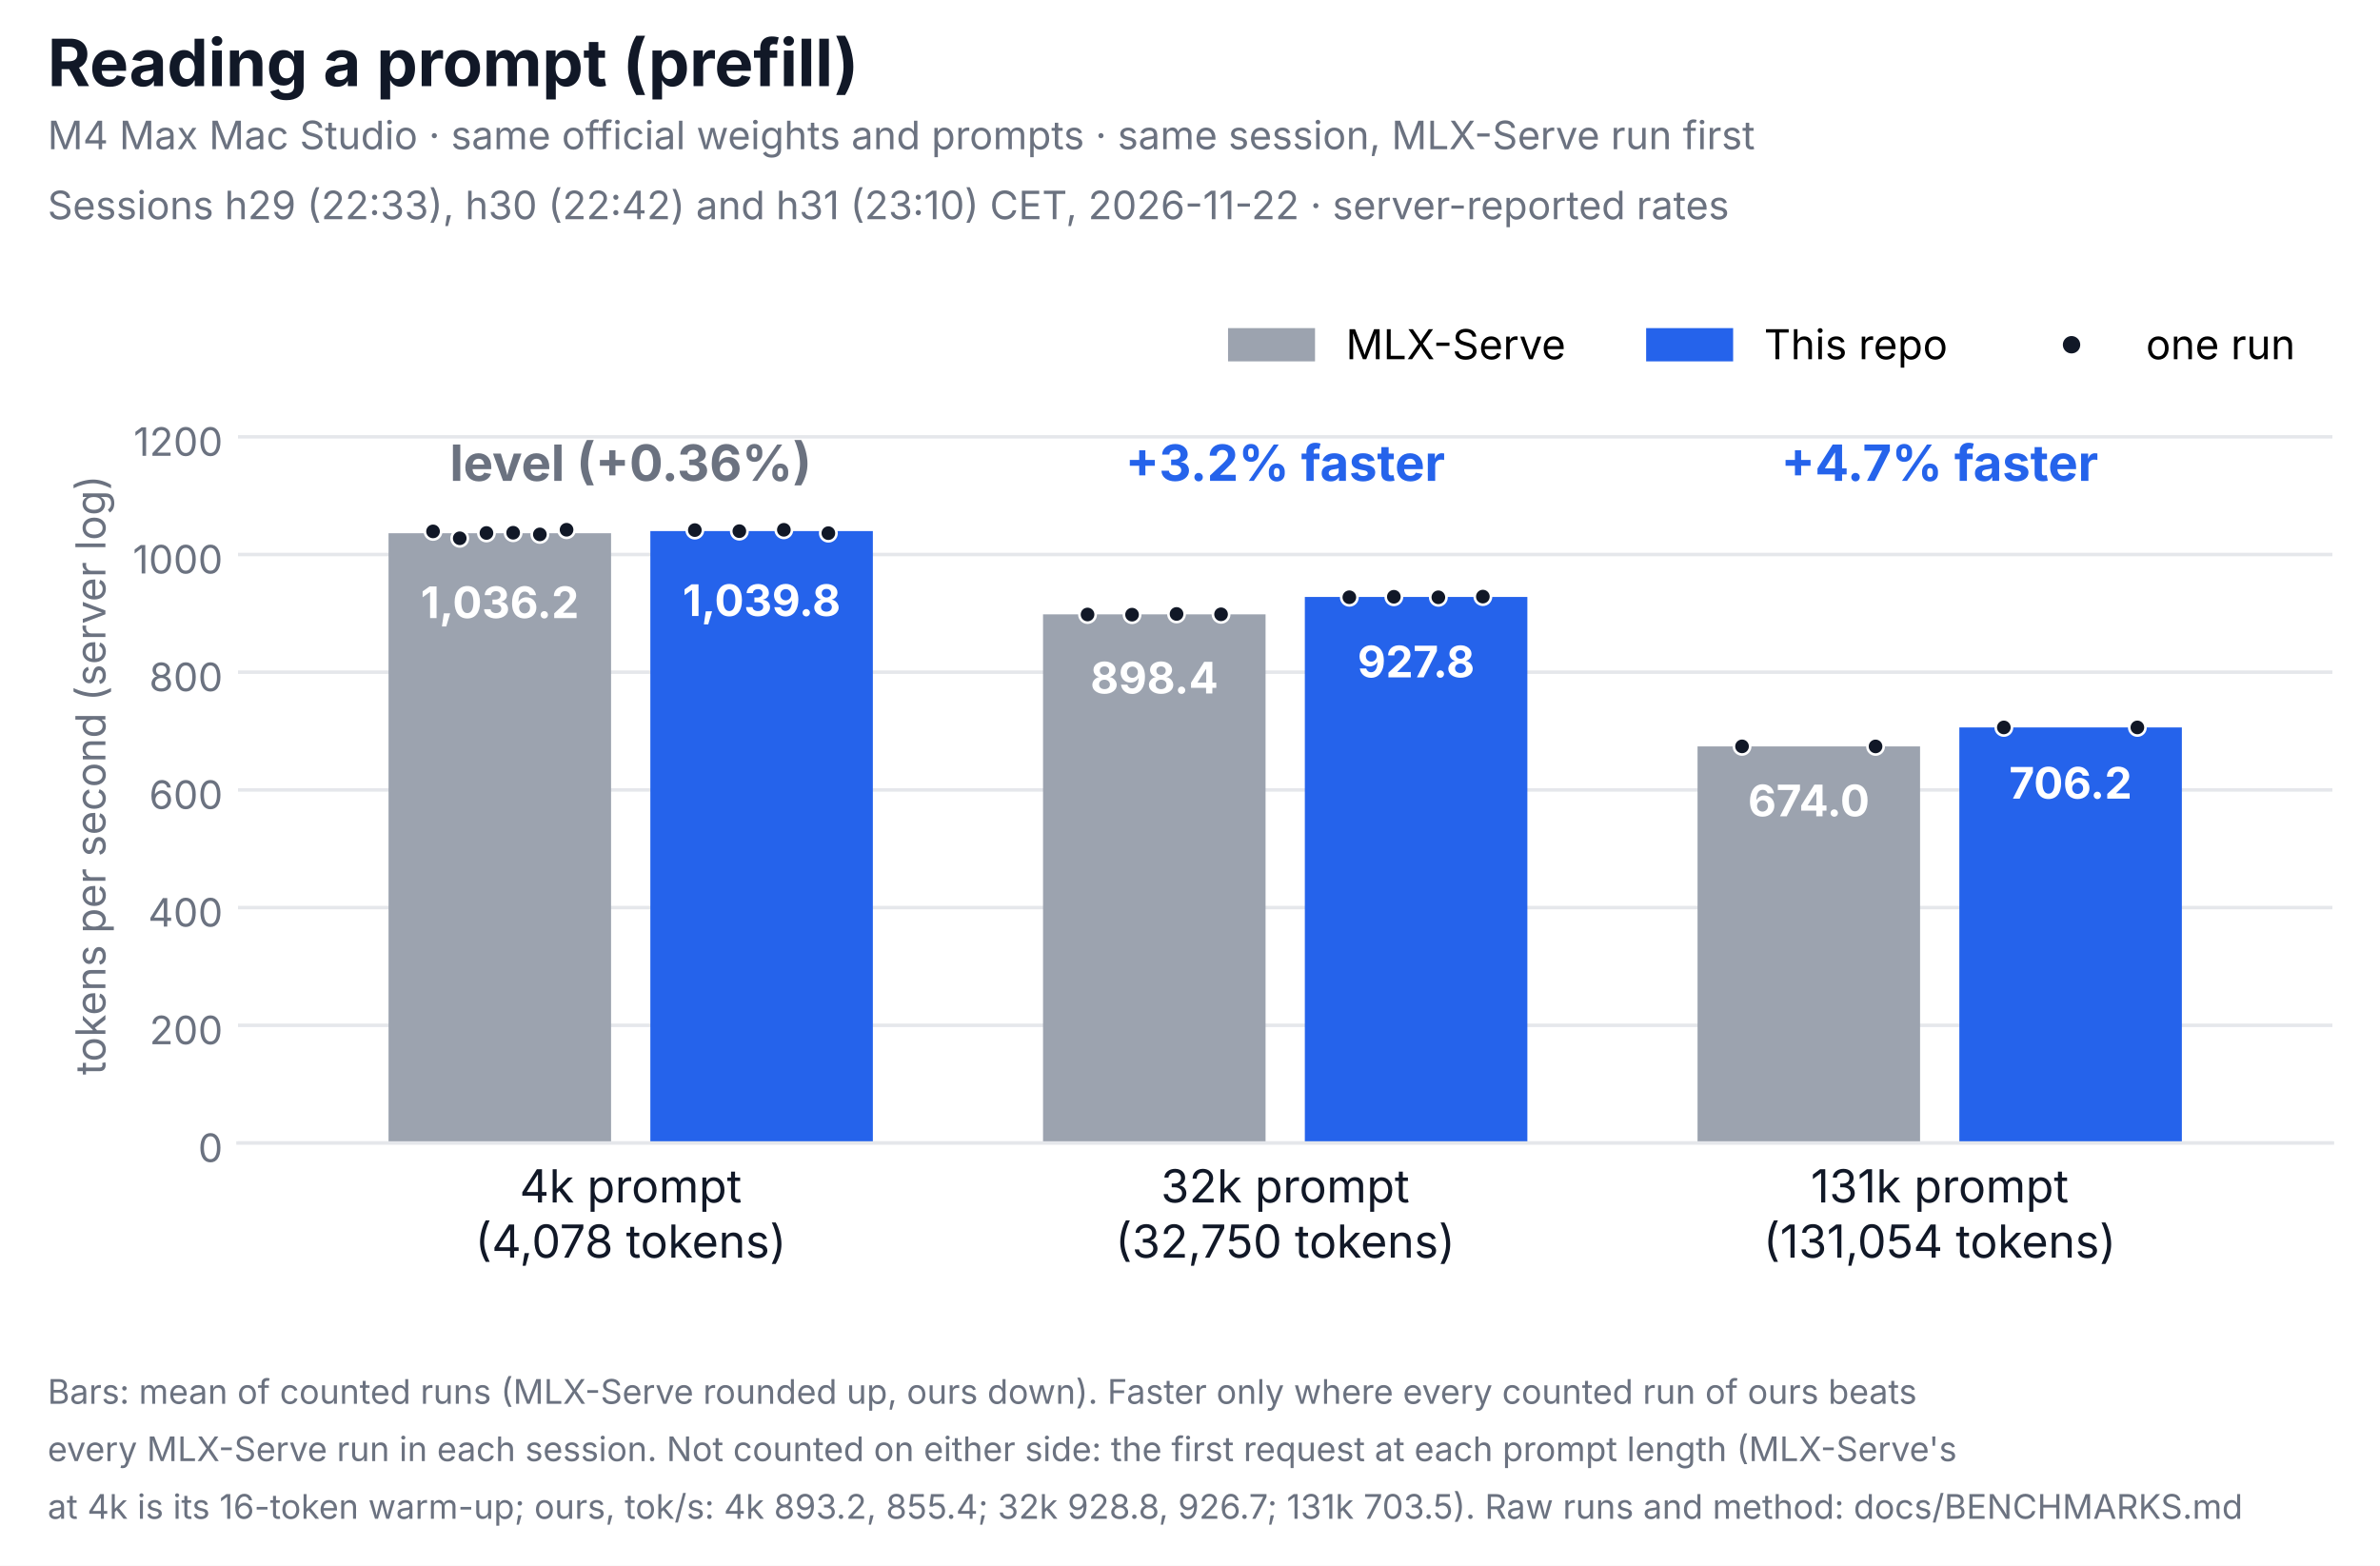
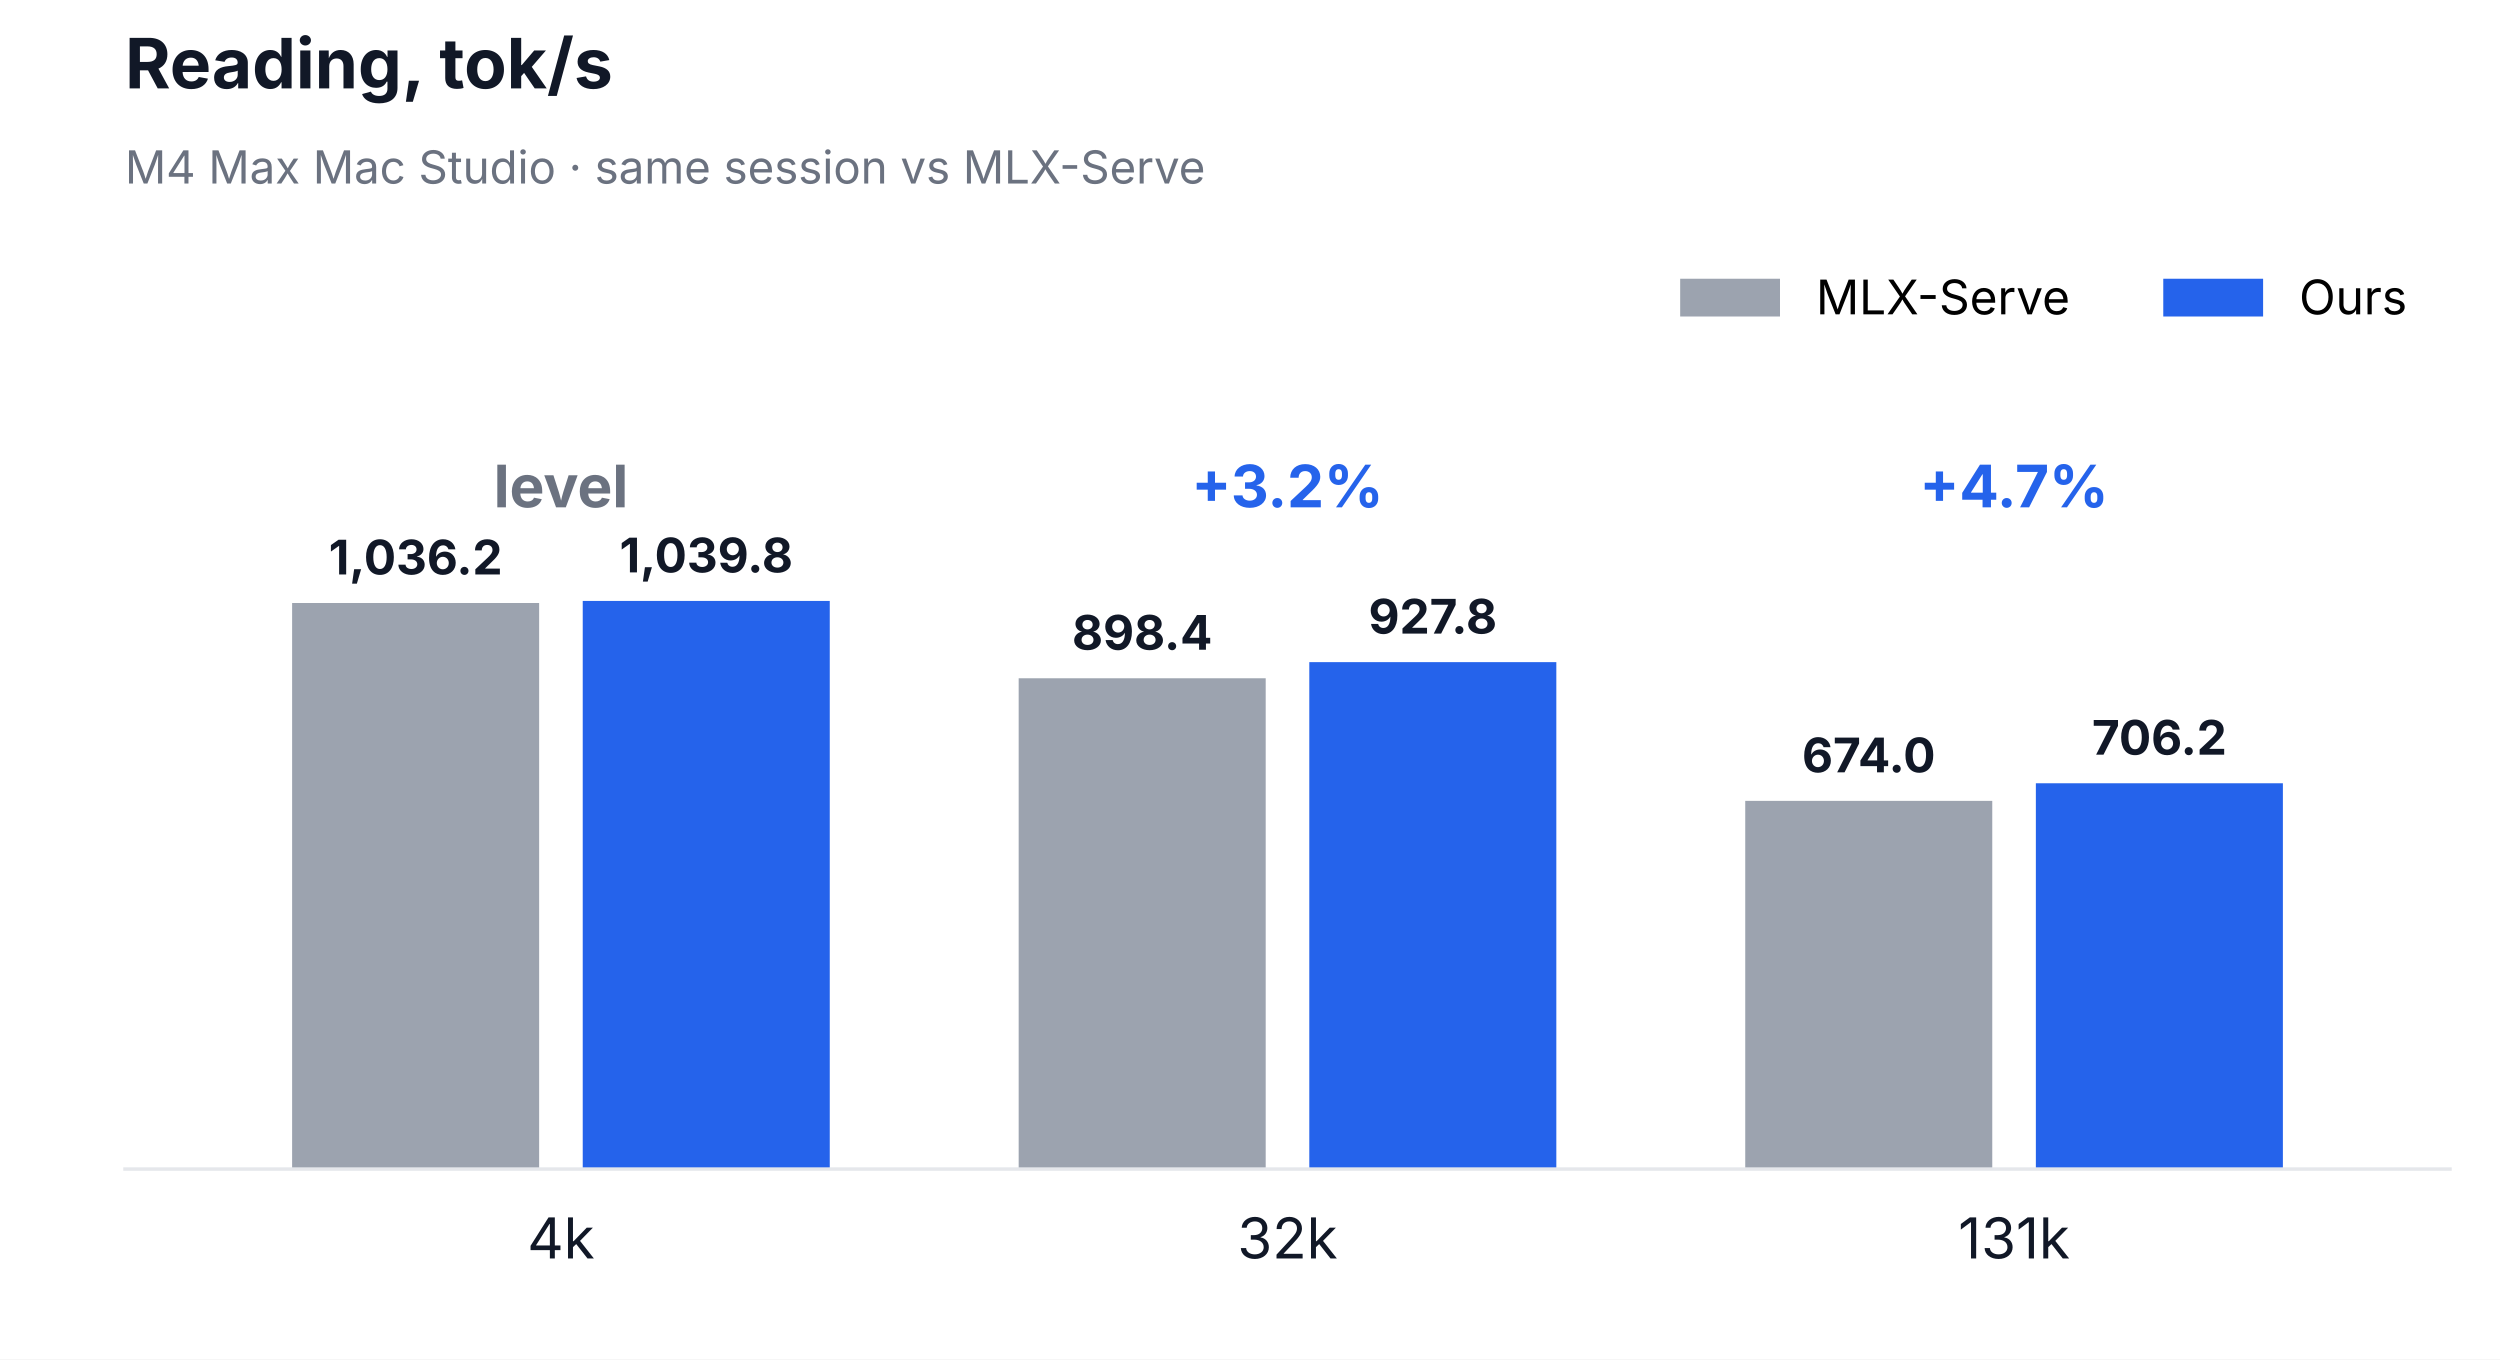
- <svg xmlns="http://www.w3.org/2000/svg" xmlns:xlink="http://www.w3.org/1999/xlink" width="547.2pt" height="360pt" viewBox="0 0 547.2 360" version="1.1">
+ <svg xmlns="http://www.w3.org/2000/svg" width="576pt" height="313.2pt" viewBox="0 0 576 313.2" version="1.1">
  <defs>
    <style type="text/css">*{stroke-linejoin: round; stroke-linecap: butt}</style>
  </defs>
  <g id="figure_1">
    <g id="patch_1">
-       <path d="M 0 360  L 547.2 360  L 547.2 0  L 0 0  z " style="fill: #ffffff" />
+       <path d="M 0 313.2  L 576 313.2  L 576 0  L 0 0  z " style="fill: #ffffff" />
    </g>
    <g id="axes_1">
      <g id="patch_2">
-         <path d="M 54.72 262.8  L 536.256 262.8  L 536.256 93.6  L 54.72 93.6  z " style="fill: #ffffff" />
+         <path d="M 28.8 269.352  L 564.48 269.352  L 564.48 93.96  L 28.8 93.96  z " style="fill: #ffffff" />
      </g>
      <g id="matplotlib.axis_1">
        <g id="xtick_1">
          <g id="line2d_1" />
          <g id="text_1">
-             <text style="font-size: 10.5px; font-family: 'Inter', 'Helvetica Neue', 'Helvetica', 'Arial', 'DejaVu Sans', sans-serif; fill: #111827" transform="translate(119.475 276.4719)">4k prompt</text>
-             <text style="font-size: 10.5px; font-family: 'Inter', 'Helvetica Neue', 'Helvetica', 'Arial', 'DejaVu Sans', sans-serif; fill: #111827" transform="translate(109.2424 289.1765)">(4,078 tokens)</text>
+             <text style="font-size: 13px; font-family: 'Inter', 'Helvetica Neue', 'Helvetica', 'Arial', 'DejaVu Sans', sans-serif; text-anchor: middle; fill: #111827" x="129.24" y="289.946" transform="rotate(-0 129.24 289.9457)">4k</text>
          </g>
        </g>
        <g id="xtick_2">
          <g id="line2d_2" />
          <g id="text_2">
-             <text style="font-size: 10.5px; font-family: 'Inter', 'Helvetica Neue', 'Helvetica', 'Arial', 'DejaVu Sans', sans-serif; fill: #111827" transform="translate(266.9017 276.4719)">32k prompt</text>
-             <text style="font-size: 10.5px; font-family: 'Inter', 'Helvetica Neue', 'Helvetica', 'Arial', 'DejaVu Sans', sans-serif; fill: #111827" transform="translate(256.4403 289.1765)">(32,750 tokens)</text>
+             <text style="font-size: 13px; font-family: 'Inter', 'Helvetica Neue', 'Helvetica', 'Arial', 'DejaVu Sans', sans-serif; text-anchor: middle; fill: #111827" x="296.64" y="289.946" transform="rotate(-0 296.64 289.9457)">32k</text>
          </g>
        </g>
        <g id="xtick_3">
          <g id="line2d_3" />
          <g id="text_3">
-             <text style="font-size: 10.5px; font-family: 'Inter', 'Helvetica Neue', 'Helvetica', 'Arial', 'DejaVu Sans', sans-serif; fill: #111827" transform="translate(416.3129 276.4719)">131k prompt</text>
-             <text style="font-size: 10.5px; font-family: 'Inter', 'Helvetica Neue', 'Helvetica', 'Arial', 'DejaVu Sans', sans-serif; fill: #111827" transform="translate(405.4388 289.1765)">(131,054 tokens)</text>
+             <text style="font-size: 13px; font-family: 'Inter', 'Helvetica Neue', 'Helvetica', 'Arial', 'DejaVu Sans', sans-serif; text-anchor: middle; fill: #111827" x="464.04" y="289.946" transform="rotate(-0 464.04 289.9457)">131k</text>
          </g>
        </g>
      </g>
-       <g id="matplotlib.axis_2">
-         <g id="ytick_1">
-           <g id="line2d_4">
-             <path d="M 54.72 262.8  L 536.256 262.8  " clip-path="url(#pbc66b1392f)" style="fill: none; stroke: #e5e7eb; stroke-width: 0.8; stroke-linecap: square" />
-           </g>
-           <g id="line2d_5" />
-           <g id="text_4">
-             <text style="font-size: 9px; font-family: 'Inter', 'Helvetica Neue', 'Helvetica', 'Arial', 'DejaVu Sans', sans-serif; text-anchor: end; fill: #6b7280" x="51.22" y="267.159" transform="rotate(-0 51.22 267.1594)">0</text>
-           </g>
-         </g>
-         <g id="ytick_2">
-           <g id="line2d_6">
-             <path d="M 54.72 235.739  L 536.256 235.739  " clip-path="url(#pbc66b1392f)" style="fill: none; stroke: #e5e7eb; stroke-width: 0.8; stroke-linecap: square" />
-           </g>
-           <g id="line2d_7" />
-           <g id="text_5">
-             <text style="font-size: 9px; font-family: 'Inter', 'Helvetica Neue', 'Helvetica', 'Arial', 'DejaVu Sans', sans-serif; text-anchor: end; fill: #6b7280" x="51.22" y="240.099" transform="rotate(-0 51.22 240.0986)">200</text>
-           </g>
-         </g>
-         <g id="ytick_3">
-           <g id="line2d_8">
-             <path d="M 54.72 208.679  L 536.256 208.679  " clip-path="url(#pbc66b1392f)" style="fill: none; stroke: #e5e7eb; stroke-width: 0.8; stroke-linecap: square" />
-           </g>
-           <g id="line2d_9" />
-           <g id="text_6">
-             <text style="font-size: 9px; font-family: 'Inter', 'Helvetica Neue', 'Helvetica', 'Arial', 'DejaVu Sans', sans-serif; text-anchor: end; fill: #6b7280" x="51.22" y="213.038" transform="rotate(-0 51.22 213.0379)">400</text>
-           </g>
-         </g>
-         <g id="ytick_4">
-           <g id="line2d_10">
-             <path d="M 54.72 181.618  L 536.256 181.618  " clip-path="url(#pbc66b1392f)" style="fill: none; stroke: #e5e7eb; stroke-width: 0.8; stroke-linecap: square" />
-           </g>
-           <g id="line2d_11" />
-           <g id="text_7">
-             <text style="font-size: 9px; font-family: 'Inter', 'Helvetica Neue', 'Helvetica', 'Arial', 'DejaVu Sans', sans-serif; text-anchor: end; fill: #6b7280" x="51.22" y="185.977" transform="rotate(-0 51.22 185.9771)">600</text>
-           </g>
-         </g>
-         <g id="ytick_5">
-           <g id="line2d_12">
-             <path d="M 54.72 154.557  L 536.256 154.557  " clip-path="url(#pbc66b1392f)" style="fill: none; stroke: #e5e7eb; stroke-width: 0.8; stroke-linecap: square" />
-           </g>
-           <g id="line2d_13" />
-           <g id="text_8">
-             <text style="font-size: 9px; font-family: 'Inter', 'Helvetica Neue', 'Helvetica', 'Arial', 'DejaVu Sans', sans-serif; text-anchor: end; fill: #6b7280" x="51.22" y="158.916" transform="rotate(-0 51.22 158.9164)">800</text>
-           </g>
-         </g>
-         <g id="ytick_6">
-           <g id="line2d_14">
-             <path d="M 54.72 127.496  L 536.256 127.496  " clip-path="url(#pbc66b1392f)" style="fill: none; stroke: #e5e7eb; stroke-width: 0.8; stroke-linecap: square" />
-           </g>
-           <g id="line2d_15" />
-           <g id="text_9">
-             <text style="font-size: 9px; font-family: 'Inter', 'Helvetica Neue', 'Helvetica', 'Arial', 'DejaVu Sans', sans-serif; text-anchor: end; fill: #6b7280" x="51.22" y="131.856" transform="rotate(-0 51.22 131.8557)">1000</text>
-           </g>
-         </g>
-         <g id="ytick_7">
-           <g id="line2d_16">
-             <path d="M 54.72 100.436  L 536.256 100.436  " clip-path="url(#pbc66b1392f)" style="fill: none; stroke: #e5e7eb; stroke-width: 0.8; stroke-linecap: square" />
-           </g>
-           <g id="line2d_17" />
-           <g id="text_10">
-             <text style="font-size: 9px; font-family: 'Inter', 'Helvetica Neue', 'Helvetica', 'Arial', 'DejaVu Sans', sans-serif; text-anchor: end; fill: #6b7280" x="51.22" y="104.795" transform="rotate(-0 51.22 104.7949)">1200</text>
-           </g>
-         </g>
-         <g id="text_11">
-           <text style="font-size: 9.5px; font-family: 'Inter', 'Helvetica Neue', 'Helvetica', 'Arial', 'DejaVu Sans', sans-serif; text-anchor: middle; fill: #6b7280" x="24.233" y="178.2" transform="rotate(-90 24.23271 178.2)">tokens per second (server log)</text>
-         </g>
-       </g>
+       <g id="matplotlib.axis_2" />
      <g id="patch_3">
-         <path d="M 89.33 262.8  L 140.494 262.8  L 140.494 122.607  L 89.33 122.607  z " clip-path="url(#pbc66b1392f)" style="fill: #9ca3af" />
+         <path d="M 67.302 269.352  L 124.218 269.352  L 124.218 138.933  L 67.302 138.933  z " clip-path="url(#p62e33f35a3)" style="fill: #9ca3af" />
      </g>
      <g id="patch_4">
-         <path d="M 149.522 262.8  L 200.686 262.8  L 200.686 122.101  L 149.522 122.101  z " clip-path="url(#pbc66b1392f)" style="fill: #2563eb" />
+         <path d="M 134.262 269.352  L 191.178 269.352  L 191.178 138.462  L 134.262 138.462  z " clip-path="url(#p62e33f35a3)" style="fill: #2563eb" />
      </g>
      <g id="patch_5">
-         <path d="M 239.81 262.8  L 290.974 262.8  L 290.974 141.253  L 239.81 141.253  z " clip-path="url(#pbc66b1392f)" style="fill: #9ca3af" />
+         <path d="M 234.702 269.352  L 291.618 269.352  L 291.618 156.279  L 234.702 156.279  z " clip-path="url(#p62e33f35a3)" style="fill: #9ca3af" />
      </g>
      <g id="patch_6">
-         <path d="M 300.002 262.8  L 351.166 262.8  L 351.166 137.258  L 300.002 137.258  z " clip-path="url(#pbc66b1392f)" style="fill: #2563eb" />
+         <path d="M 301.662 269.352  L 358.578 269.352  L 358.578 152.563  L 301.662 152.563  z " clip-path="url(#p62e33f35a3)" style="fill: #2563eb" />
      </g>
      <g id="patch_7">
-         <path d="M 390.29 262.8  L 441.454 262.8  L 441.454 171.612  L 390.29 171.612  z " clip-path="url(#pbc66b1392f)" style="fill: #9ca3af" />
+         <path d="M 402.102 269.352  L 459.018 269.352  L 459.018 184.522  L 402.102 184.522  z " clip-path="url(#p62e33f35a3)" style="fill: #9ca3af" />
      </g>
      <g id="patch_8">
-         <path d="M 450.482 262.8  L 501.646 262.8  L 501.646 167.249  L 450.482 167.249  z " clip-path="url(#pbc66b1392f)" style="fill: #2563eb" />
+         <path d="M 469.062 269.352  L 525.978 269.352  L 525.978 180.462  L 469.062 180.462  z " clip-path="url(#p62e33f35a3)" style="fill: #2563eb" />
      </g>
      <g id="patch_9">
-         <path d="M 54.72 262.8  L 536.256 262.8  " style="fill: none; stroke: #e5e7eb; stroke-width: 0.8; stroke-linejoin: miter; stroke-linecap: square" />
+         <path d="M 28.8 269.352  L 564.48 269.352  " style="fill: none; stroke: #e5e7eb; stroke-width: 0.8; stroke-linejoin: miter; stroke-linecap: square" />
      </g>
-       <g id="PathCollection_1">
-         <defs>
-           <path id="m5e04ec7094" d="M 0 1.871  C 0.496 1.871 0.972 1.674 1.323 1.323  C 1.674 0.972 1.871 0.496 1.871 0  C 1.871 -0.496 1.674 -0.972 1.323 -1.323  C 0.972 -1.674 0.496 -1.871 0 -1.871  C -0.496 -1.871 -0.972 -1.674 -1.323 -1.323  C -1.674 -0.972 -1.871 -0.496 -1.871 0  C -1.871 0.496 -1.674 0.972 -1.323 1.323  C -0.972 1.674 -0.496 1.871 0 1.871  z " style="stroke: #ffffff; stroke-width: 0.6" />
-         </defs>
-         <g clip-path="url(#pbc66b1392f)">
-           <use xlink:href="#m5e04ec7094" x="99.563" y="122.179" style="fill: #111827; stroke: #ffffff; stroke-width: 0.6" />
-           <use xlink:href="#m5e04ec7094" x="105.703" y="123.762" style="fill: #111827; stroke: #ffffff; stroke-width: 0.6" />
-           <use xlink:href="#m5e04ec7094" x="111.842" y="122.544" style="fill: #111827; stroke: #ffffff; stroke-width: 0.6" />
-           <use xlink:href="#m5e04ec7094" x="117.982" y="122.49" style="fill: #111827; stroke: #ffffff; stroke-width: 0.6" />
-           <use xlink:href="#m5e04ec7094" x="124.121" y="122.869" style="fill: #111827; stroke: #ffffff; stroke-width: 0.6" />
-           <use xlink:href="#m5e04ec7094" x="130.261" y="121.8" style="fill: #111827; stroke: #ffffff; stroke-width: 0.6" />
-         </g>
+       <g id="text_4">
+         <text style="font-weight: 700; font-size: 13.5px; font-family: 'Inter', 'Helvetica Neue', 'Helvetica', 'Arial', 'DejaVu Sans', sans-serif; text-anchor: middle; fill: #6b7280" x="129.24" y="116.882" transform="rotate(-0 129.24 116.8816)">level</text>
      </g>
-       <g id="PathCollection_2">
-         <g clip-path="url(#pbc66b1392f)">
-           <use xlink:href="#m5e04ec7094" x="159.755" y="121.881" style="fill: #111827; stroke: #ffffff; stroke-width: 0.6" />
-           <use xlink:href="#m5e04ec7094" x="169.988" y="122.125" style="fill: #111827; stroke: #ffffff; stroke-width: 0.6" />
-           <use xlink:href="#m5e04ec7094" x="180.22" y="121.814" style="fill: #111827; stroke: #ffffff; stroke-width: 0.6" />
-           <use xlink:href="#m5e04ec7094" x="190.453" y="122.585" style="fill: #111827; stroke: #ffffff; stroke-width: 0.6" />
-         </g>
+       <g id="text_5">
+         <text style="font-weight: 700; font-size: 13.5px; font-family: 'Inter', 'Helvetica Neue', 'Helvetica', 'Arial', 'DejaVu Sans', sans-serif; text-anchor: middle; fill: #2563eb" x="296.64" y="116.882" transform="rotate(-0 296.64 116.8816)">+3.2%</text>
+       </g>
+       <g id="text_6">
+         <text style="font-weight: 700; font-size: 13.5px; font-family: 'Inter', 'Helvetica Neue', 'Helvetica', 'Arial', 'DejaVu Sans', sans-serif; text-anchor: middle; fill: #2563eb" x="464.04" y="116.882" transform="rotate(-0 464.04 116.8816)">+4.7%</text>
+       </g>
+       <g id="text_7">
+         <text style="font-weight: 700; font-size: 11px; font-family: 'Inter', 'Helvetica Neue', 'Helvetica', 'Arial', 'DejaVu Sans', sans-serif; text-anchor: middle; fill: #111827" x="95.76" y="132.353" transform="rotate(-0 95.76 132.3534)">1,036.2</text>
+       </g>
+       <g id="text_8">
+         <text style="font-weight: 700; font-size: 11px; font-family: 'Inter', 'Helvetica Neue', 'Helvetica', 'Arial', 'DejaVu Sans', sans-serif; text-anchor: middle; fill: #111827" x="162.72" y="131.882" transform="rotate(-0 162.72 131.8824)">1,039.8</text>
+       </g>
+       <g id="text_9">
+         <text style="font-weight: 700; font-size: 11px; font-family: 'Inter', 'Helvetica Neue', 'Helvetica', 'Arial', 'DejaVu Sans', sans-serif; text-anchor: middle; fill: #111827" x="263.16" y="149.699" transform="rotate(-0 263.16 149.6994)">898.4</text>
+       </g>
+       <g id="text_10">
+         <text style="font-weight: 700; font-size: 11px; font-family: 'Inter', 'Helvetica Neue', 'Helvetica', 'Arial', 'DejaVu Sans', sans-serif; text-anchor: middle; fill: #111827" x="330.12" y="145.983" transform="rotate(-0 330.12 145.9831)">927.8</text>
+       </g>
+       <g id="text_11">
+         <text style="font-weight: 700; font-size: 11px; font-family: 'Inter', 'Helvetica Neue', 'Helvetica', 'Arial', 'DejaVu Sans', sans-serif; text-anchor: middle; fill: #111827" x="430.56" y="177.942" transform="rotate(-0 430.56 177.9416)">674.0</text>
      </g>
      <g id="text_12">
-         <text style="font-weight: 700; font-size: 11.5px; font-family: 'Inter', 'Helvetica Neue', 'Helvetica', 'Arial', 'DejaVu Sans', sans-serif; text-anchor: middle; fill: #6b7280" x="145.008" y="110.566" transform="rotate(-0 145.008 110.5661)">level (+0.36%)</text>
-       </g>
-       <g id="PathCollection_3">
-         <g clip-path="url(#pbc66b1392f)">
-           <use xlink:href="#m5e04ec7094" x="250.043" y="141.284" style="fill: #111827; stroke: #ffffff; stroke-width: 0.6" />
-           <use xlink:href="#m5e04ec7094" x="260.276" y="141.324" style="fill: #111827; stroke: #ffffff; stroke-width: 0.6" />
-           <use xlink:href="#m5e04ec7094" x="270.508" y="141.162" style="fill: #111827; stroke: #ffffff; stroke-width: 0.6" />
-           <use xlink:href="#m5e04ec7094" x="280.741" y="141.243" style="fill: #111827; stroke: #ffffff; stroke-width: 0.6" />
-         </g>
-       </g>
-       <g id="PathCollection_4">
-         <g clip-path="url(#pbc66b1392f)">
-           <use xlink:href="#m5e04ec7094" x="310.235" y="137.319" style="fill: #111827; stroke: #ffffff; stroke-width: 0.6" />
-           <use xlink:href="#m5e04ec7094" x="320.468" y="137.211" style="fill: #111827; stroke: #ffffff; stroke-width: 0.6" />
-           <use xlink:href="#m5e04ec7094" x="330.7" y="137.333" style="fill: #111827; stroke: #ffffff; stroke-width: 0.6" />
-           <use xlink:href="#m5e04ec7094" x="340.933" y="137.171" style="fill: #111827; stroke: #ffffff; stroke-width: 0.6" />
-         </g>
-       </g>
-       <g id="text_13">
-         <text style="font-weight: 700; font-size: 11.5px; font-family: 'Inter', 'Helvetica Neue', 'Helvetica', 'Arial', 'DejaVu Sans', sans-serif; text-anchor: middle; fill: #2563eb" x="295.488" y="110.566" transform="rotate(-0 295.488 110.5661)">+3.2% faster</text>
-       </g>
-       <g id="PathCollection_5">
-         <g clip-path="url(#pbc66b1392f)">
-           <use xlink:href="#m5e04ec7094" x="400.523" y="171.605" style="fill: #111827; stroke: #ffffff; stroke-width: 0.6" />
-           <use xlink:href="#m5e04ec7094" x="431.221" y="171.619" style="fill: #111827; stroke: #ffffff; stroke-width: 0.6" />
-         </g>
-       </g>
-       <g id="PathCollection_6">
-         <g clip-path="url(#pbc66b1392f)">
-           <use xlink:href="#m5e04ec7094" x="460.715" y="167.249" style="fill: #111827; stroke: #ffffff; stroke-width: 0.6" />
-           <use xlink:href="#m5e04ec7094" x="491.413" y="167.249" style="fill: #111827; stroke: #ffffff; stroke-width: 0.6" />
-         </g>
-       </g>
-       <g id="text_14">
-         <text style="font-weight: 700; font-size: 11.5px; font-family: 'Inter', 'Helvetica Neue', 'Helvetica', 'Arial', 'DejaVu Sans', sans-serif; text-anchor: middle; fill: #2563eb" x="445.968" y="110.566" transform="rotate(-0 445.968 110.5661)">+4.7% faster</text>
-       </g>
-       <g id="text_15">
-         <text style="font-weight: 700; font-size: 10px; font-family: 'Inter', 'Helvetica Neue', 'Helvetica', 'Arial', 'DejaVu Sans', sans-serif; text-anchor: middle; fill: #ffffff" x="114.912" y="142.108" transform="rotate(-0 114.912 142.1083)">1,036.2</text>
-       </g>
-       <g id="text_16">
-         <text style="font-weight: 700; font-size: 10px; font-family: 'Inter', 'Helvetica Neue', 'Helvetica', 'Arial', 'DejaVu Sans', sans-serif; text-anchor: middle; fill: #ffffff" x="175.104" y="141.637" transform="rotate(-0 175.104 141.6375)">1,039.8</text>
-       </g>
-       <g id="text_17">
-         <text style="font-weight: 700; font-size: 10px; font-family: 'Inter', 'Helvetica Neue', 'Helvetica', 'Arial', 'DejaVu Sans', sans-serif; text-anchor: middle; fill: #ffffff" x="265.392" y="159.449" transform="rotate(-0 265.392 159.4491)">898.4</text>
-       </g>
-       <g id="text_18">
-         <text style="font-weight: 700; font-size: 10px; font-family: 'Inter', 'Helvetica Neue', 'Helvetica', 'Arial', 'DejaVu Sans', sans-serif; text-anchor: middle; fill: #ffffff" x="325.584" y="155.734" transform="rotate(-0 325.584 155.7339)">927.8</text>
-       </g>
-       <g id="text_19">
-         <text style="font-weight: 700; font-size: 10px; font-family: 'Inter', 'Helvetica Neue', 'Helvetica', 'Arial', 'DejaVu Sans', sans-serif; text-anchor: middle; fill: #ffffff" x="415.872" y="187.683" transform="rotate(-0 415.872 187.6827)">674.0</text>
-       </g>
-       <g id="text_20">
-         <text style="font-weight: 700; font-size: 10px; font-family: 'Inter', 'Helvetica Neue', 'Helvetica', 'Arial', 'DejaVu Sans', sans-serif; text-anchor: middle; fill: #ffffff" x="476.064" y="183.625" transform="rotate(-0 476.064 183.6246)">706.2</text>
+         <text style="font-weight: 700; font-size: 11px; font-family: 'Inter', 'Helvetica Neue', 'Helvetica', 'Arial', 'DejaVu Sans', sans-serif; text-anchor: middle; fill: #111827" x="497.52" y="173.882" transform="rotate(-0 497.52 173.8823)">706.2</text>
      </g>
      <g id="legend_1">
        <g id="patch_10">
-           <path d="M 282.846 82.589  L 301.846 82.589  L 301.846 75.939  L 282.846 75.939  z " style="fill: #9ca3af; stroke: #9ca3af; stroke-linejoin: miter" />
+           <path d="M 387.612 72.422  L 409.612 72.422  L 409.612 64.722  L 387.612 64.722  z " style="fill: #9ca3af; stroke: #9ca3af; stroke-linejoin: miter" />
        </g>
-         <g id="text_21">
-           <text style="font-size: 9.5px; font-family: 'Inter', 'Helvetica Neue', 'Helvetica', 'Arial', 'DejaVu Sans', sans-serif; text-anchor: start" x="309.446" y="82.589" transform="rotate(-0 309.4465 82.58912)">MLX-Serve</text>
+         <g id="text_13">
+           <text style="font-size: 11px; font-family: 'Inter', 'Helvetica Neue', 'Helvetica', 'Arial', 'DejaVu Sans', sans-serif; text-anchor: start" x="418.412" y="72.422" transform="rotate(-0 418.412 72.42217)">MLX-Serve</text>
        </g>
        <g id="patch_11">
-           <path d="M 378.975 82.589  L 397.975 82.589  L 397.975 75.939  L 378.975 75.939  z " style="fill: #2563eb; stroke: #2563eb; stroke-linejoin: miter" />
+           <path d="M 498.918 72.422  L 520.918 72.422  L 520.918 64.722  L 498.918 64.722  z " style="fill: #2563eb; stroke: #2563eb; stroke-linejoin: miter" />
        </g>
-         <g id="text_22">
-           <text style="font-size: 9.5px; font-family: 'Inter', 'Helvetica Neue', 'Helvetica', 'Arial', 'DejaVu Sans', sans-serif; text-anchor: start" x="405.575" y="82.589" transform="rotate(-0 405.5746 82.58912)">This repo</text>
-         </g>
-         <g id="line2d_18">
-           <defs>
-             <path id="m07a1071fa8" d="M 0 2.5  C 0.663 2.5 1.299 2.237 1.768 1.768  C 2.237 1.299 2.5 0.663 2.5 0  C 2.5 -0.663 2.237 -1.299 1.768 -1.768  C 1.299 -2.237 0.663 -2.5 0 -2.5  C -0.663 -2.5 -1.299 -2.237 -1.768 -1.768  C -2.237 -1.299 -2.5 -0.663 -2.5 0  C -2.5 0.663 -2.237 1.299 -1.768 1.768  C -1.299 2.237 -0.663 2.5 0 2.5  z " style="stroke: #ffffff" />
-           </defs>
-           <g>
-             <use xlink:href="#m07a1071fa8" x="476.281" y="79.264" style="fill: #111827; stroke: #ffffff" />
-           </g>
-         </g>
-         <g id="text_23">
-           <text style="font-size: 9.5px; font-family: 'Inter', 'Helvetica Neue', 'Helvetica', 'Arial', 'DejaVu Sans', sans-serif; text-anchor: start" x="493.381" y="82.589" transform="rotate(-0 493.3813 82.58912)">one run</text>
+         <g id="text_14">
+           <text style="font-size: 11px; font-family: 'Inter', 'Helvetica Neue', 'Helvetica', 'Arial', 'DejaVu Sans', sans-serif; text-anchor: start" x="529.718" y="72.422" transform="rotate(-0 529.7183 72.42217)">Ours</text>
        </g>
      </g>
    </g>
-     <g id="text_24">
-       <text style="font-weight: 700; font-size: 15px; font-family: 'Inter', 'Helvetica Neue', 'Helvetica', 'Arial', 'DejaVu Sans', sans-serif; text-anchor: start; fill: #111827" x="10.944" y="19.8" transform="rotate(-0 10.944 19.8)">Reading a prompt (prefill)</text>
+     <g id="text_15">
+       <text style="font-weight: 700; font-size: 16px; font-family: 'Inter', 'Helvetica Neue', 'Helvetica', 'Arial', 'DejaVu Sans', sans-serif; text-anchor: start; fill: #111827" x="28.8" y="20.358" transform="rotate(-0 28.8 20.358)">Reading, tok/s</text>
    </g>
-     <g id="text_25">
-       <text style="font-size: 9px; font-family: 'Inter', 'Helvetica Neue', 'Helvetica', 'Arial', 'DejaVu Sans', sans-serif; fill: #6b7280" transform="translate(10.944 34.30415)">M4 Max Mac Studio · same official weights and prompts · same session, MLX-Serve run first</text>
-       <text style="font-size: 9px; font-family: 'Inter', 'Helvetica Neue', 'Helvetica', 'Arial', 'DejaVu Sans', sans-serif; fill: #6b7280" transform="translate(10.944 50.4)">Sessions h29 (22:33), h30 (22:42) and h31 (23:10) CET, 2026-11-22 · server-reported rates</text>
-     </g>
-     <g id="text_26">
-       <text style="font-size: 7.8px; font-family: 'Inter', 'Helvetica Neue', 'Helvetica', 'Arial', 'DejaVu Sans', sans-serif; fill: #6b7280" transform="translate(10.944 322.7592)">Bars: mean of counted runs (MLX-Serve rounded up, ours down). Faster only where every counted run of ours beats</text>
-       <text style="font-size: 7.8px; font-family: 'Inter', 'Helvetica Neue', 'Helvetica', 'Arial', 'DejaVu Sans', sans-serif; fill: #6b7280" transform="translate(10.944 335.9415)">every MLX-Serve run in each session. Not counted on either side: the first request at each prompt length (MLX-Serve's</text>
-       <text style="font-size: 7.8px; font-family: 'Inter', 'Helvetica Neue', 'Helvetica', 'Arial', 'DejaVu Sans', sans-serif; fill: #6b7280" transform="translate(10.944 349.2)">at 4k is its 16-token warm-up; ours, tok/s: 4k 893.2, 855.4; 32k 928.8, 926.7; 131k 703.5). Raw runs and method: docs/BENCHMARKS.md</text>
+     <g id="text_16">
+       <text style="font-size: 10.5px; font-family: 'Inter', 'Helvetica Neue', 'Helvetica', 'Arial', 'DejaVu Sans', sans-serif; text-anchor: start; fill: #6b7280" x="28.8" y="42.282" transform="rotate(-0 28.8 42.282)">M4 Max Mac Studio · same session vs MLX-Serve</text>
    </g>
  </g>
  <defs>
-     <clipPath id="pbc66b1392f">
-       <rect x="54.72" y="93.6" width="481.536" height="169.2" />
+     <clipPath id="p62e33f35a3">
+       <rect x="28.8" y="93.96" width="535.68" height="175.392" />
    </clipPath>
  </defs>
</svg>
